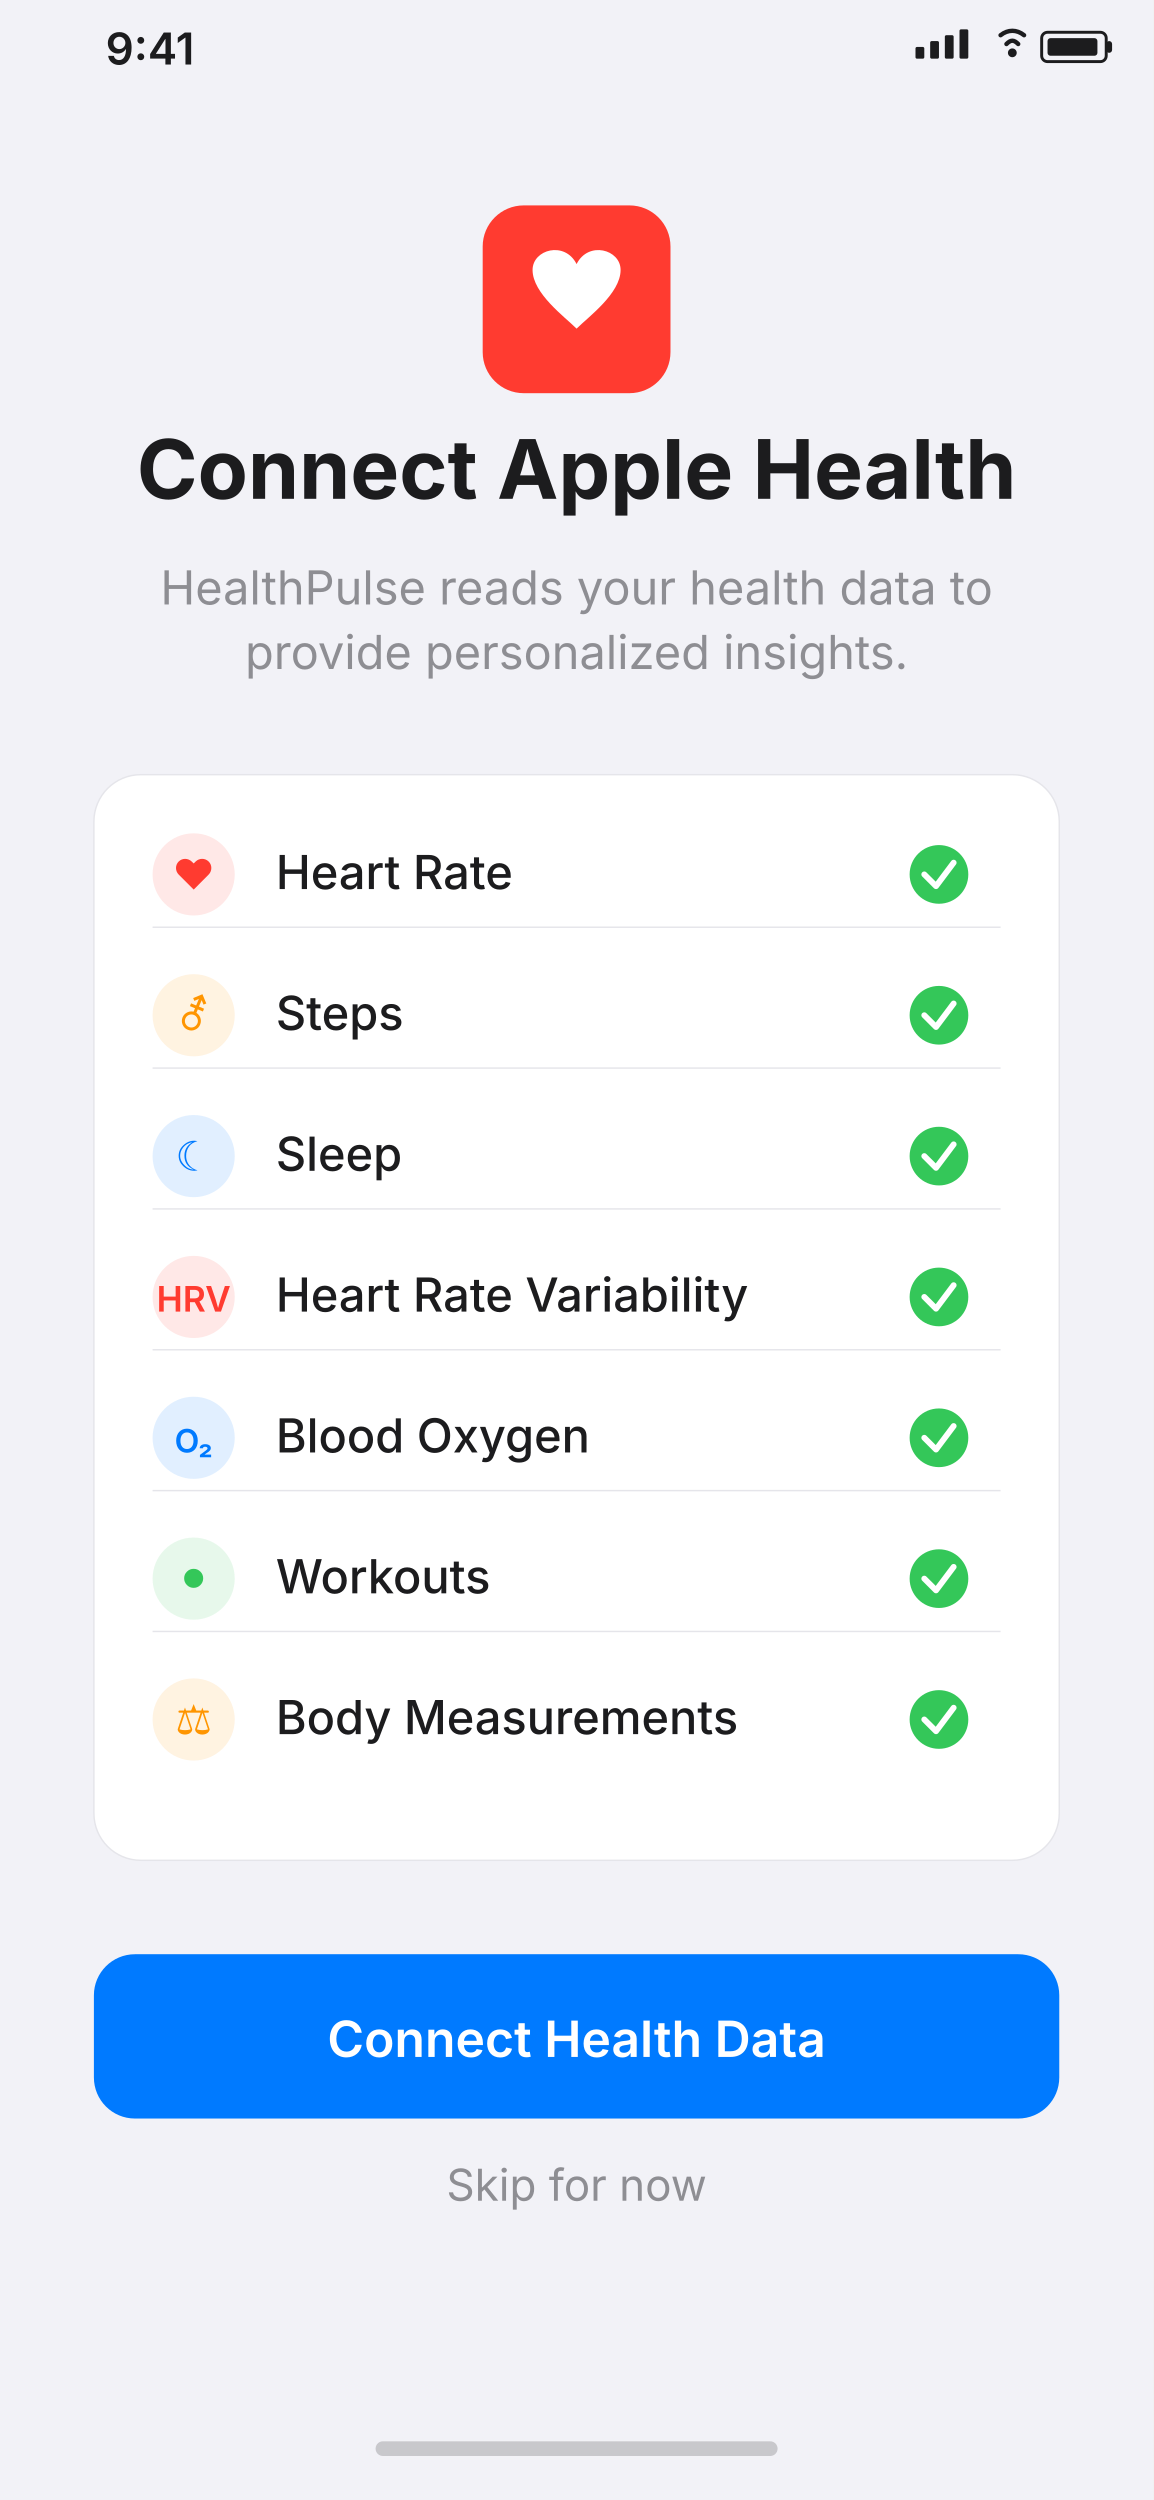
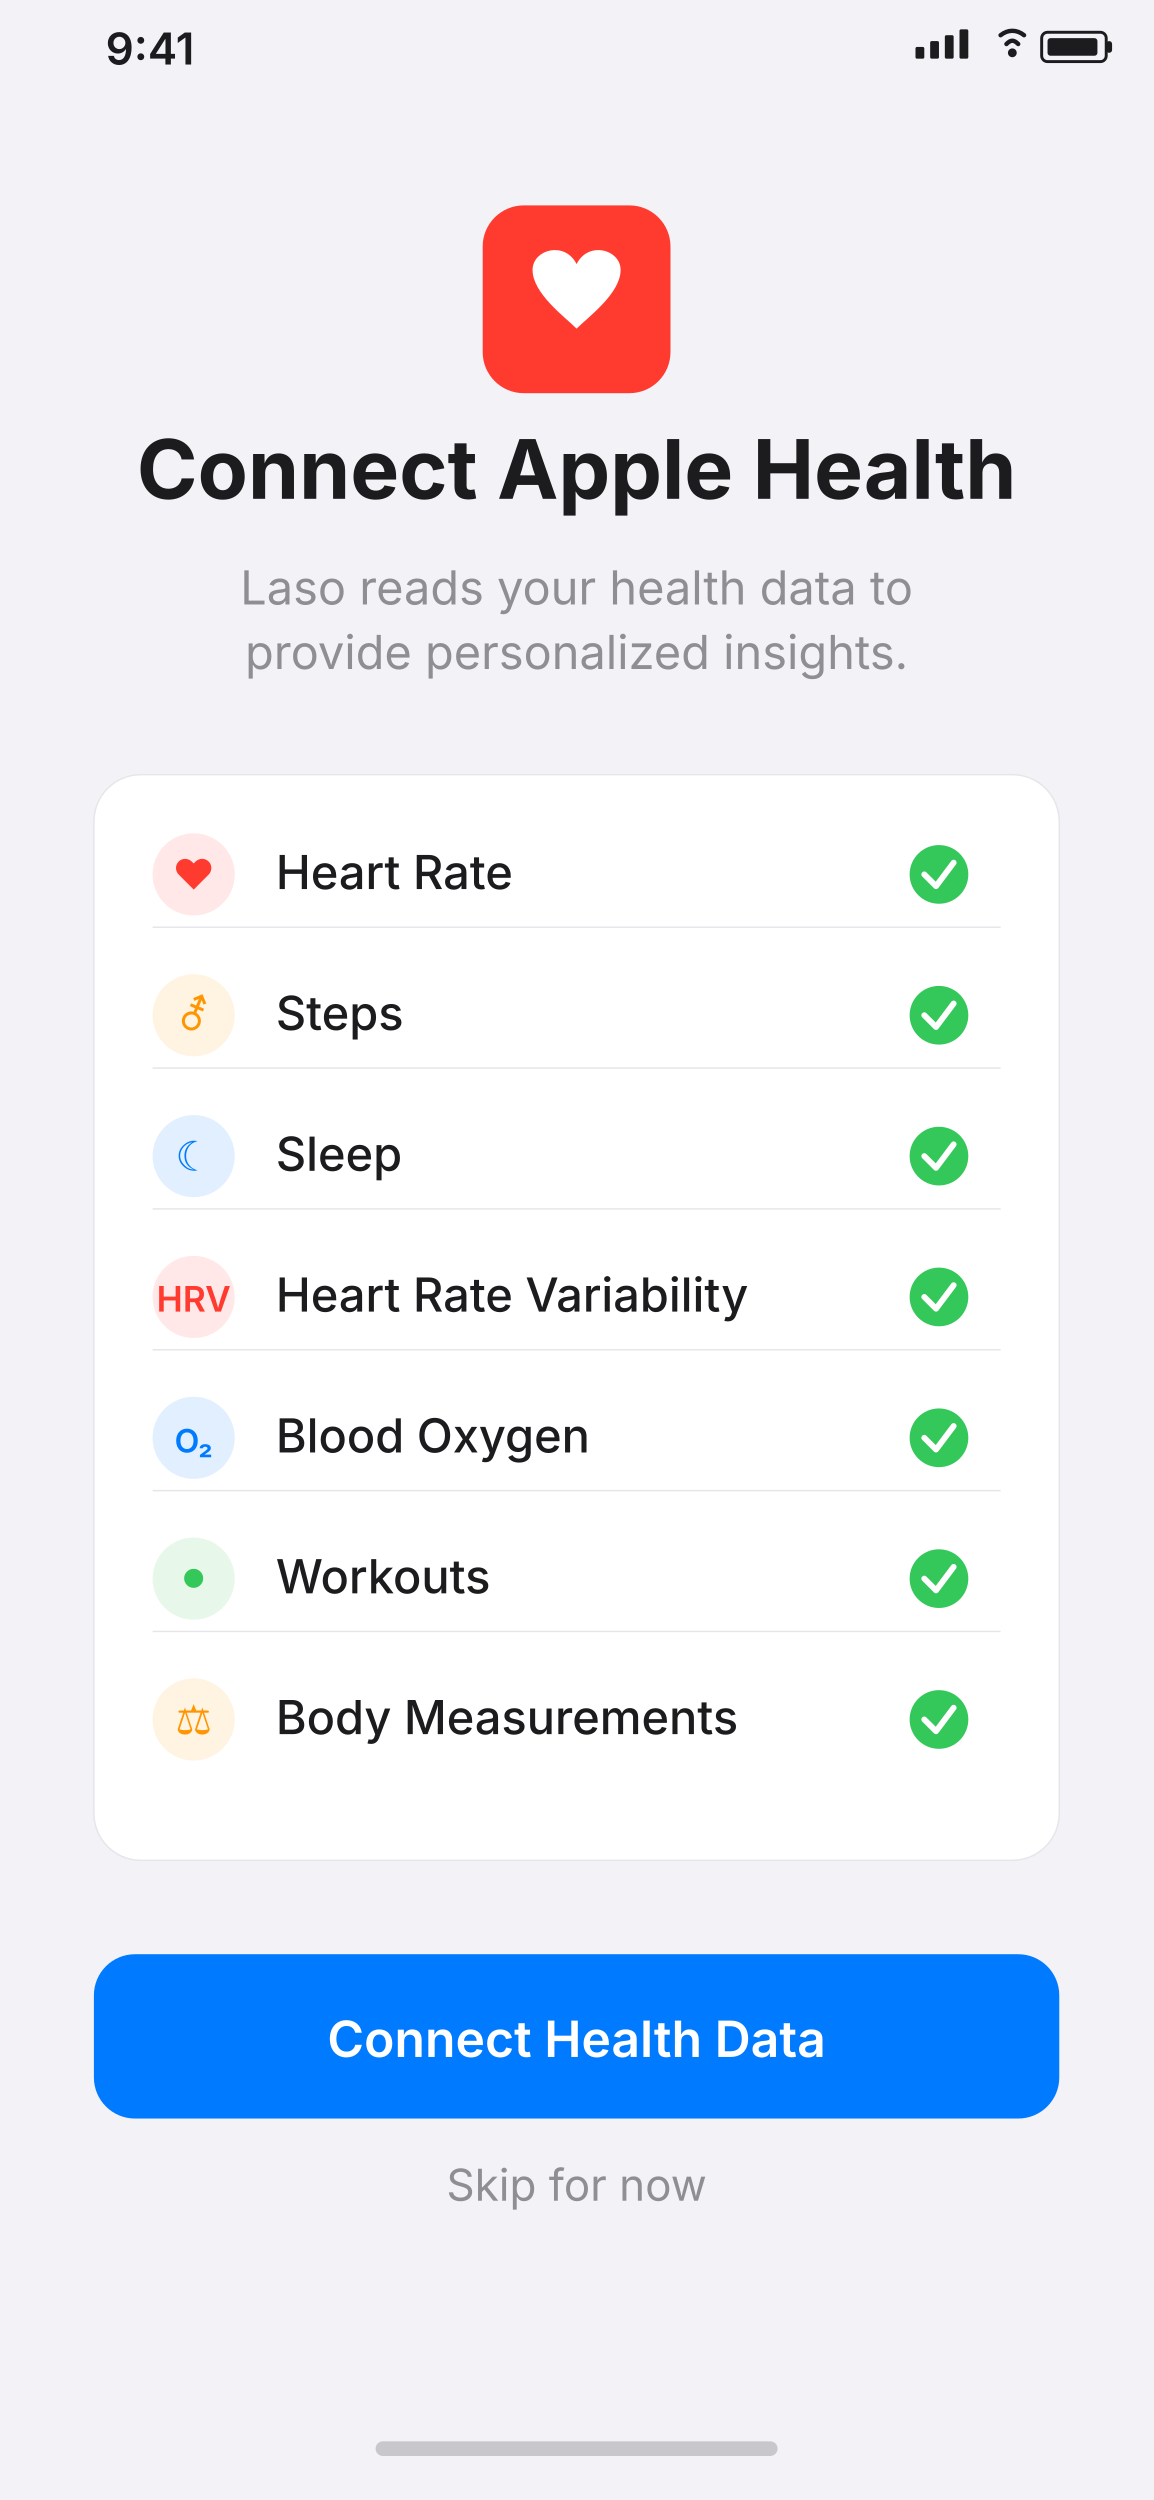
<svg xmlns="http://www.w3.org/2000/svg" viewBox="0 0 393 852" width="393" height="852">
  <g id="background">
    <rect width="393" height="852" fill="#F2F2F7" />
  </g>
  <g id="status-bar">
    <text x="36" y="22" font-family="SF Pro Display, -apple-system, system-ui, sans-serif" font-size="15" font-weight="600" fill="#1C1C1E">9:41</text>
    <g id="signal-bars" transform="translate(312, 10)">
      <rect x="0" y="6" width="3" height="4" rx="0.5" fill="#1C1C1E" />
      <rect x="5" y="4" width="3" height="6" rx="0.5" fill="#1C1C1E" />
      <rect x="10" y="2" width="3" height="8" rx="0.5" fill="#1C1C1E" />
      <rect x="15" y="0" width="3" height="10" rx="0.5" fill="#1C1C1E" />
    </g>
    <g id="wifi-icon" transform="translate(336, 10)">
      <path d="M5 2 C7.5 0, 10.5 0, 13 2" stroke="#1C1C1E" stroke-width="1.5" fill="none" stroke-linecap="round" />
      <path d="M7 5 C8.5 3.5, 9.5 3.5, 11 5" stroke="#1C1C1E" stroke-width="1.5" fill="none" stroke-linecap="round" />
      <circle cx="9" cy="8" r="1.5" fill="#1C1C1E" />
    </g>
    <g id="battery-icon" transform="translate(355, 10)">
      <rect x="0" y="1" width="22" height="10" rx="2" stroke="#1C1C1E" stroke-width="1" fill="none" />
      <rect x="22" y="4" width="2" height="4" rx="1" fill="#1C1C1E" />
      <rect x="2" y="3" width="17" height="6" rx="1" fill="#1C1C1E" />
    </g>
  </g>
  <g id="health-icon" transform="translate(164.5, 70)">
    <rect width="64" height="64" rx="14" fill="#FF3B30" />
    <g transform="translate(32, 28)">
      <path d="M0-8 C-4-16,-15-13,-15-6 C-15,2,-4,10,0,14 C4,10,15,2,15-6 C15-13,4-16,0-8Z" fill="#FFFFFF" />
    </g>
  </g>
  <g id="headline">
    <text x="196.5" y="170" font-family="SF Pro Display, -apple-system, system-ui, sans-serif" font-size="28" font-weight="700" fill="#1C1C1E" text-anchor="middle">Connect Apple Health</text>
  </g>
  <g id="body-text">
-     <text x="196.5" y="206" font-family="SF Pro Display, -apple-system, system-ui, sans-serif" font-size="16" font-weight="400" fill="#8E8E93" text-anchor="middle">HealthPulse reads your health data to</text>
+     <text x="196.5" y="206" font-family="SF Pro Display, -apple-system, system-ui, sans-serif" font-size="16" font-weight="400" fill="#8E8E93" text-anchor="middle">Laso reads your health data to</text>
    <text x="196.5" y="228" font-family="SF Pro Display, -apple-system, system-ui, sans-serif" font-size="16" font-weight="400" fill="#8E8E93" text-anchor="middle">provide personalized insights.</text>
  </g>
  <g id="permissions-list" transform="translate(32, 264)">
    <rect width="329" height="370" rx="16" fill="#FFFFFF" stroke="#E5E5EA" stroke-width="0.5" />
    <g id="perm-heart-rate" transform="translate(20, 20)">
      <circle cx="14" cy="14" r="14" fill="#FF3B30" opacity="0.12" />
      <text x="14" y="19" font-family="SF Pro Display, -apple-system, system-ui, sans-serif" font-size="14" fill="#FF3B30" text-anchor="middle">♥</text>
      <text x="42" y="19" font-family="SF Pro Display, -apple-system, system-ui, sans-serif" font-size="16" font-weight="500" fill="#1C1C1E">Heart Rate</text>
      <g transform="translate(260, 6)">
        <circle cx="8" cy="8" r="10" fill="#34C759" />
        <polyline points="3,8 7,12 13,4" stroke="#FFFFFF" stroke-width="2" fill="none" stroke-linecap="round" stroke-linejoin="round" />
      </g>
    </g>
    <line x1="20" y1="52" x2="309" y2="52" stroke="#E5E5EA" stroke-width="0.5" />
    <g id="perm-steps" transform="translate(20, 68)">
      <circle cx="14" cy="14" r="14" fill="#FF9500" opacity="0.12" />
      <text x="14" y="19" font-family="SF Pro Display, -apple-system, system-ui, sans-serif" font-size="14" fill="#FF9500" text-anchor="middle">⚦</text>
      <text x="42" y="19" font-family="SF Pro Display, -apple-system, system-ui, sans-serif" font-size="16" font-weight="500" fill="#1C1C1E">Steps</text>
      <g transform="translate(260, 6)">
        <circle cx="8" cy="8" r="10" fill="#34C759" />
        <polyline points="3,8 7,12 13,4" stroke="#FFFFFF" stroke-width="2" fill="none" stroke-linecap="round" stroke-linejoin="round" />
      </g>
    </g>
    <line x1="20" y1="100" x2="309" y2="100" stroke="#E5E5EA" stroke-width="0.5" />
    <g id="perm-sleep" transform="translate(20, 116)">
      <circle cx="14" cy="14" r="14" fill="#007AFF" opacity="0.12" />
      <text x="14" y="19" font-family="SF Pro Display, -apple-system, system-ui, sans-serif" font-size="14" fill="#007AFF" text-anchor="middle">☾</text>
      <text x="42" y="19" font-family="SF Pro Display, -apple-system, system-ui, sans-serif" font-size="16" font-weight="500" fill="#1C1C1E">Sleep</text>
      <g transform="translate(260, 6)">
        <circle cx="8" cy="8" r="10" fill="#34C759" />
        <polyline points="3,8 7,12 13,4" stroke="#FFFFFF" stroke-width="2" fill="none" stroke-linecap="round" stroke-linejoin="round" />
      </g>
    </g>
    <line x1="20" y1="148" x2="309" y2="148" stroke="#E5E5EA" stroke-width="0.5" />
    <g id="perm-hrv" transform="translate(20, 164)">
      <circle cx="14" cy="14" r="14" fill="#FF3B30" opacity="0.12" />
      <text x="14" y="19" font-family="SF Pro Display, -apple-system, system-ui, sans-serif" font-size="12" font-weight="600" fill="#FF3B30" text-anchor="middle">HRV</text>
      <text x="42" y="19" font-family="SF Pro Display, -apple-system, system-ui, sans-serif" font-size="16" font-weight="500" fill="#1C1C1E">Heart Rate Variability</text>
      <g transform="translate(260, 6)">
        <circle cx="8" cy="8" r="10" fill="#34C759" />
        <polyline points="3,8 7,12 13,4" stroke="#FFFFFF" stroke-width="2" fill="none" stroke-linecap="round" stroke-linejoin="round" />
      </g>
    </g>
    <line x1="20" y1="196" x2="309" y2="196" stroke="#E5E5EA" stroke-width="0.5" />
    <g id="perm-spo2" transform="translate(20, 212)">
      <circle cx="14" cy="14" r="14" fill="#007AFF" opacity="0.12" />
      <text x="14" y="19" font-family="SF Pro Display, -apple-system, system-ui, sans-serif" font-size="11" font-weight="600" fill="#007AFF" text-anchor="middle">O₂</text>
      <text x="42" y="19" font-family="SF Pro Display, -apple-system, system-ui, sans-serif" font-size="16" font-weight="500" fill="#1C1C1E">Blood Oxygen</text>
      <g transform="translate(260, 6)">
        <circle cx="8" cy="8" r="10" fill="#34C759" />
        <polyline points="3,8 7,12 13,4" stroke="#FFFFFF" stroke-width="2" fill="none" stroke-linecap="round" stroke-linejoin="round" />
      </g>
    </g>
    <line x1="20" y1="244" x2="309" y2="244" stroke="#E5E5EA" stroke-width="0.5" />
    <g id="perm-workouts" transform="translate(20, 260)">
      <circle cx="14" cy="14" r="14" fill="#34C759" opacity="0.12" />
      <text x="14" y="19" font-family="SF Pro Display, -apple-system, system-ui, sans-serif" font-size="14" fill="#34C759" text-anchor="middle">⚫</text>
      <text x="42" y="19" font-family="SF Pro Display, -apple-system, system-ui, sans-serif" font-size="16" font-weight="500" fill="#1C1C1E">Workouts</text>
      <g transform="translate(260, 6)">
        <circle cx="8" cy="8" r="10" fill="#34C759" />
        <polyline points="3,8 7,12 13,4" stroke="#FFFFFF" stroke-width="2" fill="none" stroke-linecap="round" stroke-linejoin="round" />
      </g>
    </g>
    <line x1="20" y1="292" x2="309" y2="292" stroke="#E5E5EA" stroke-width="0.5" />
    <g id="perm-body" transform="translate(20, 308)">
      <circle cx="14" cy="14" r="14" fill="#FF9500" opacity="0.12" />
      <text x="14" y="19" font-family="SF Pro Display, -apple-system, system-ui, sans-serif" font-size="14" fill="#FF9500" text-anchor="middle">⚖</text>
      <text x="42" y="19" font-family="SF Pro Display, -apple-system, system-ui, sans-serif" font-size="16" font-weight="500" fill="#1C1C1E">Body Measurements</text>
      <g transform="translate(260, 6)">
        <circle cx="8" cy="8" r="10" fill="#34C759" />
        <polyline points="3,8 7,12 13,4" stroke="#FFFFFF" stroke-width="2" fill="none" stroke-linecap="round" stroke-linejoin="round" />
      </g>
    </g>
  </g>
  <g id="connect-button" transform="translate(32, 666)">
    <rect width="329" height="56" rx="14" fill="#007AFF" />
    <text x="164.5" y="35" font-family="SF Pro Display, -apple-system, system-ui, sans-serif" font-size="17" font-weight="600" fill="#FFFFFF" text-anchor="middle">Connect Health Data</text>
  </g>
  <g id="skip-link">
    <text x="196.5" y="750" font-family="SF Pro Display, -apple-system, system-ui, sans-serif" font-size="15" font-weight="400" fill="#8E8E93" text-anchor="middle">Skip for now</text>
  </g>
  <g id="home-indicator">
    <rect x="128" y="832" width="137" height="5" rx="2.5" fill="#1C1C1E" opacity="0.2" />
  </g>
</svg>
